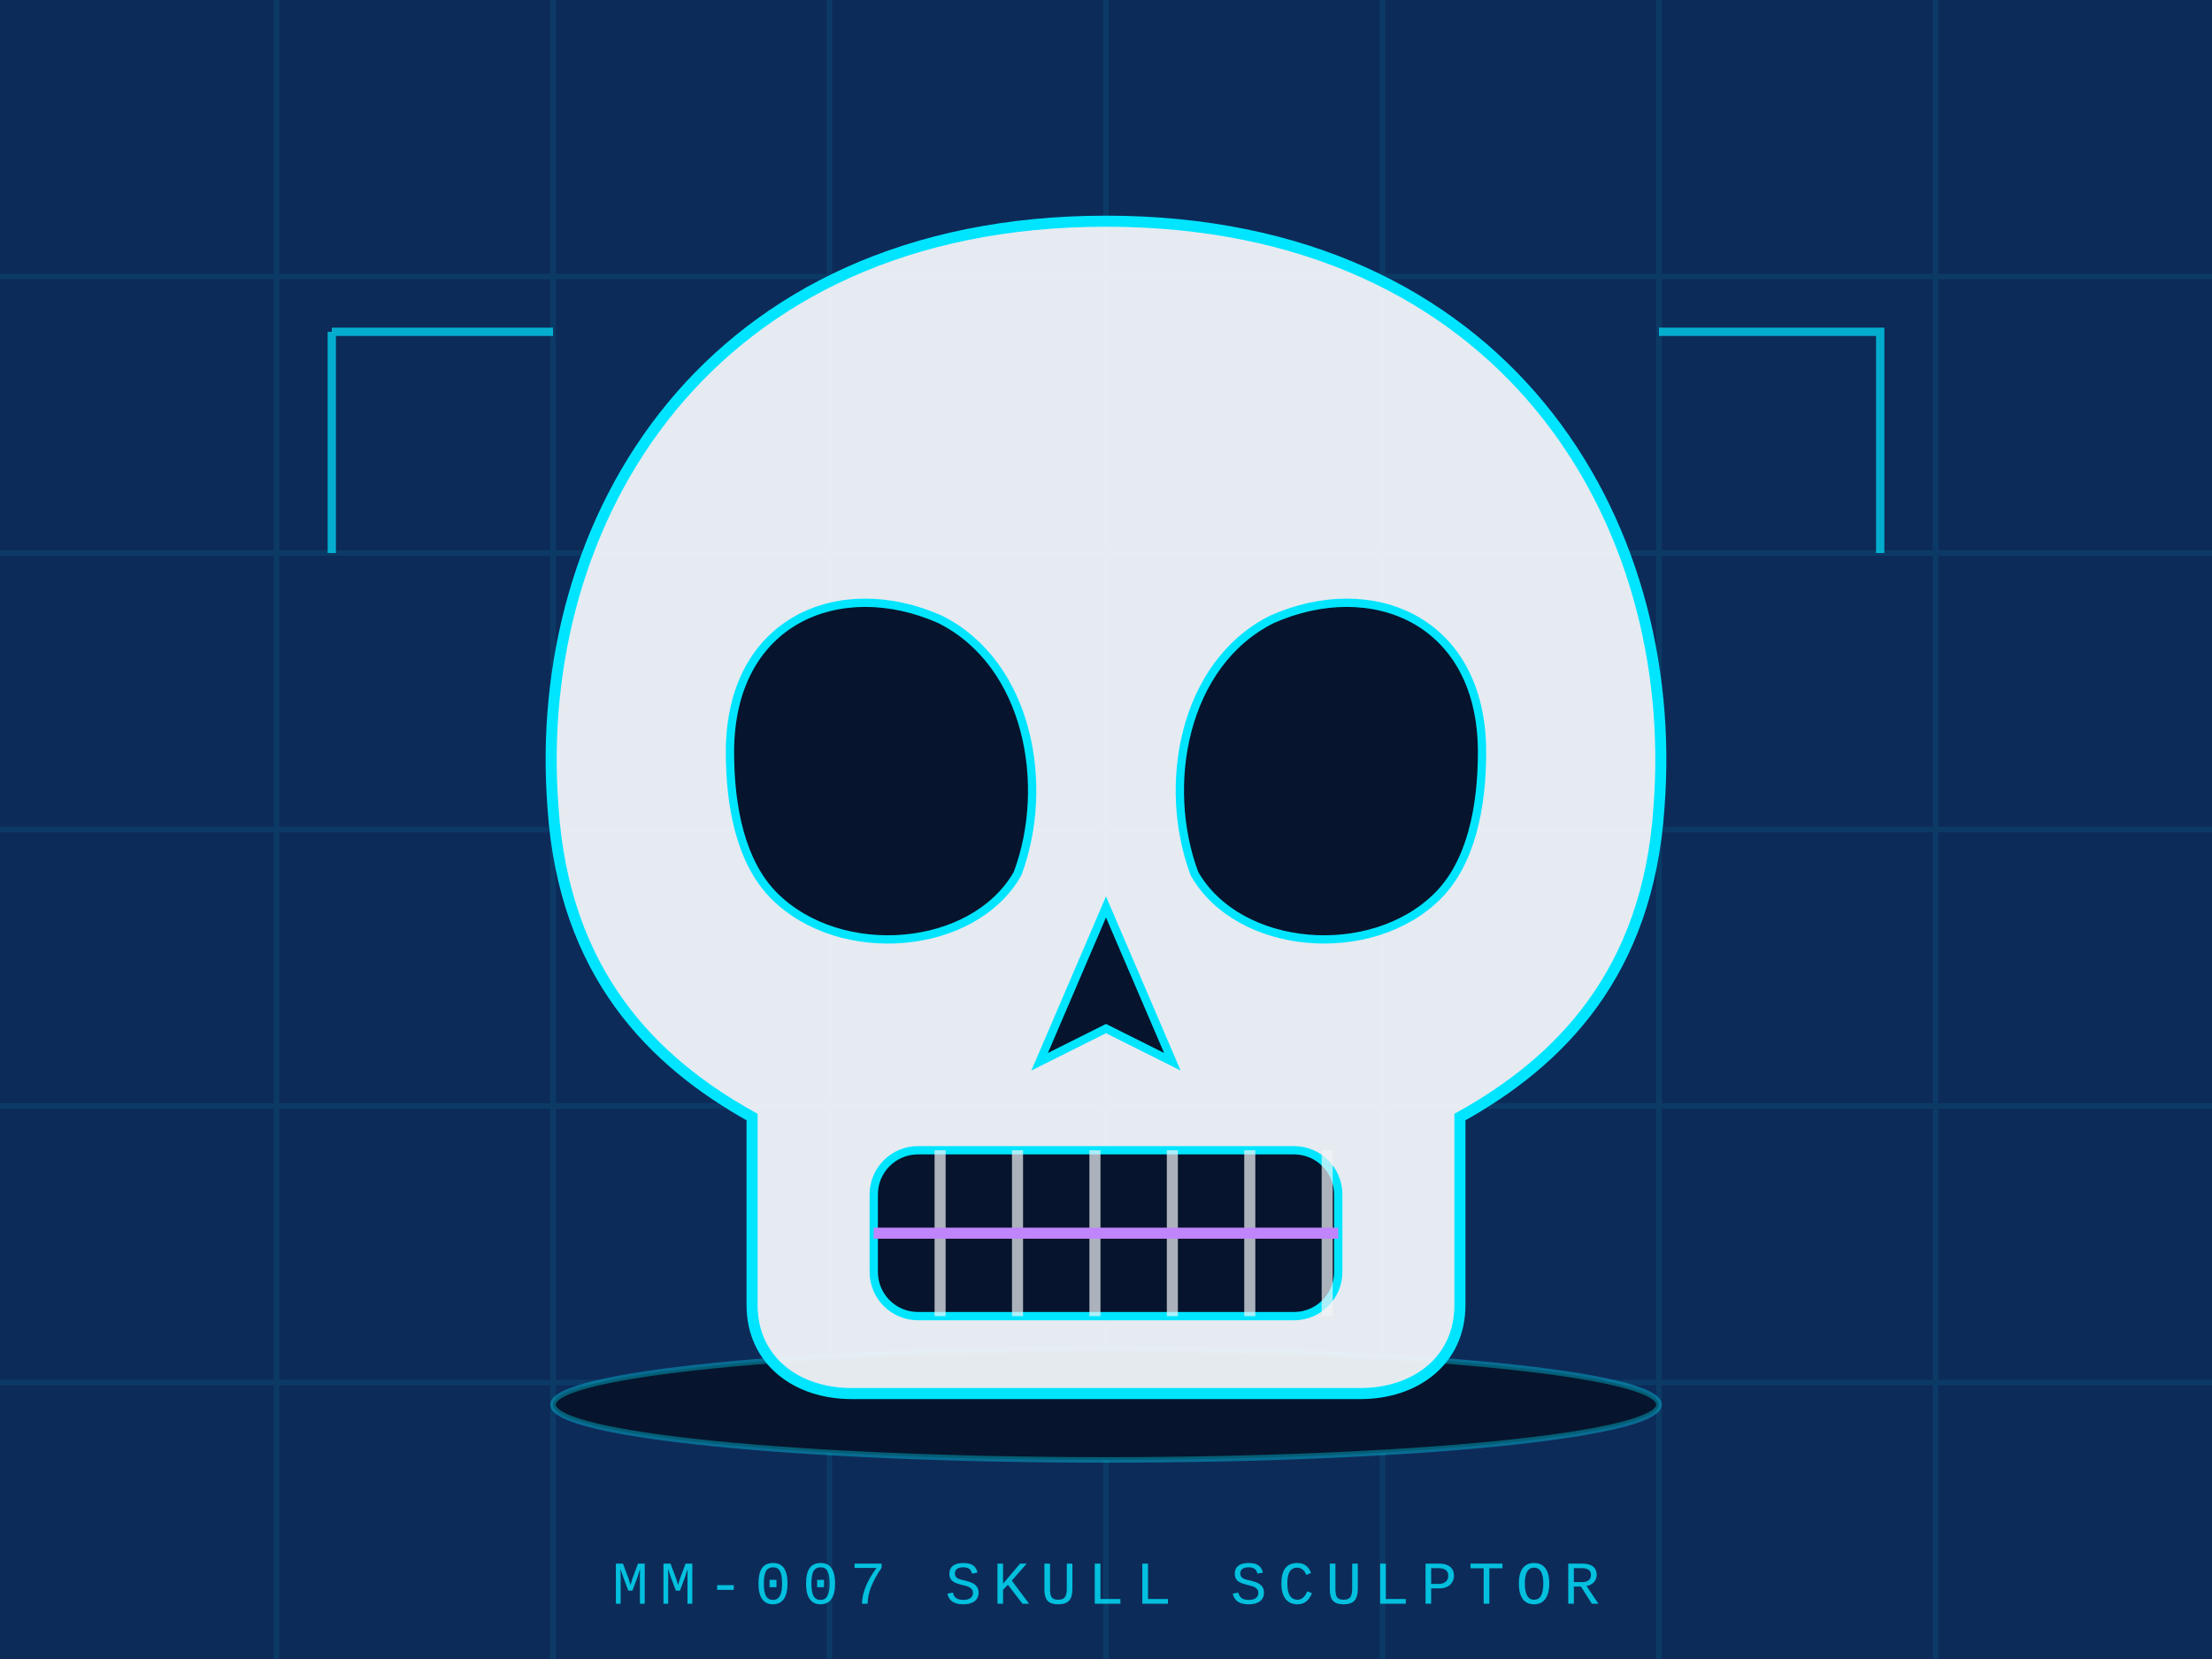
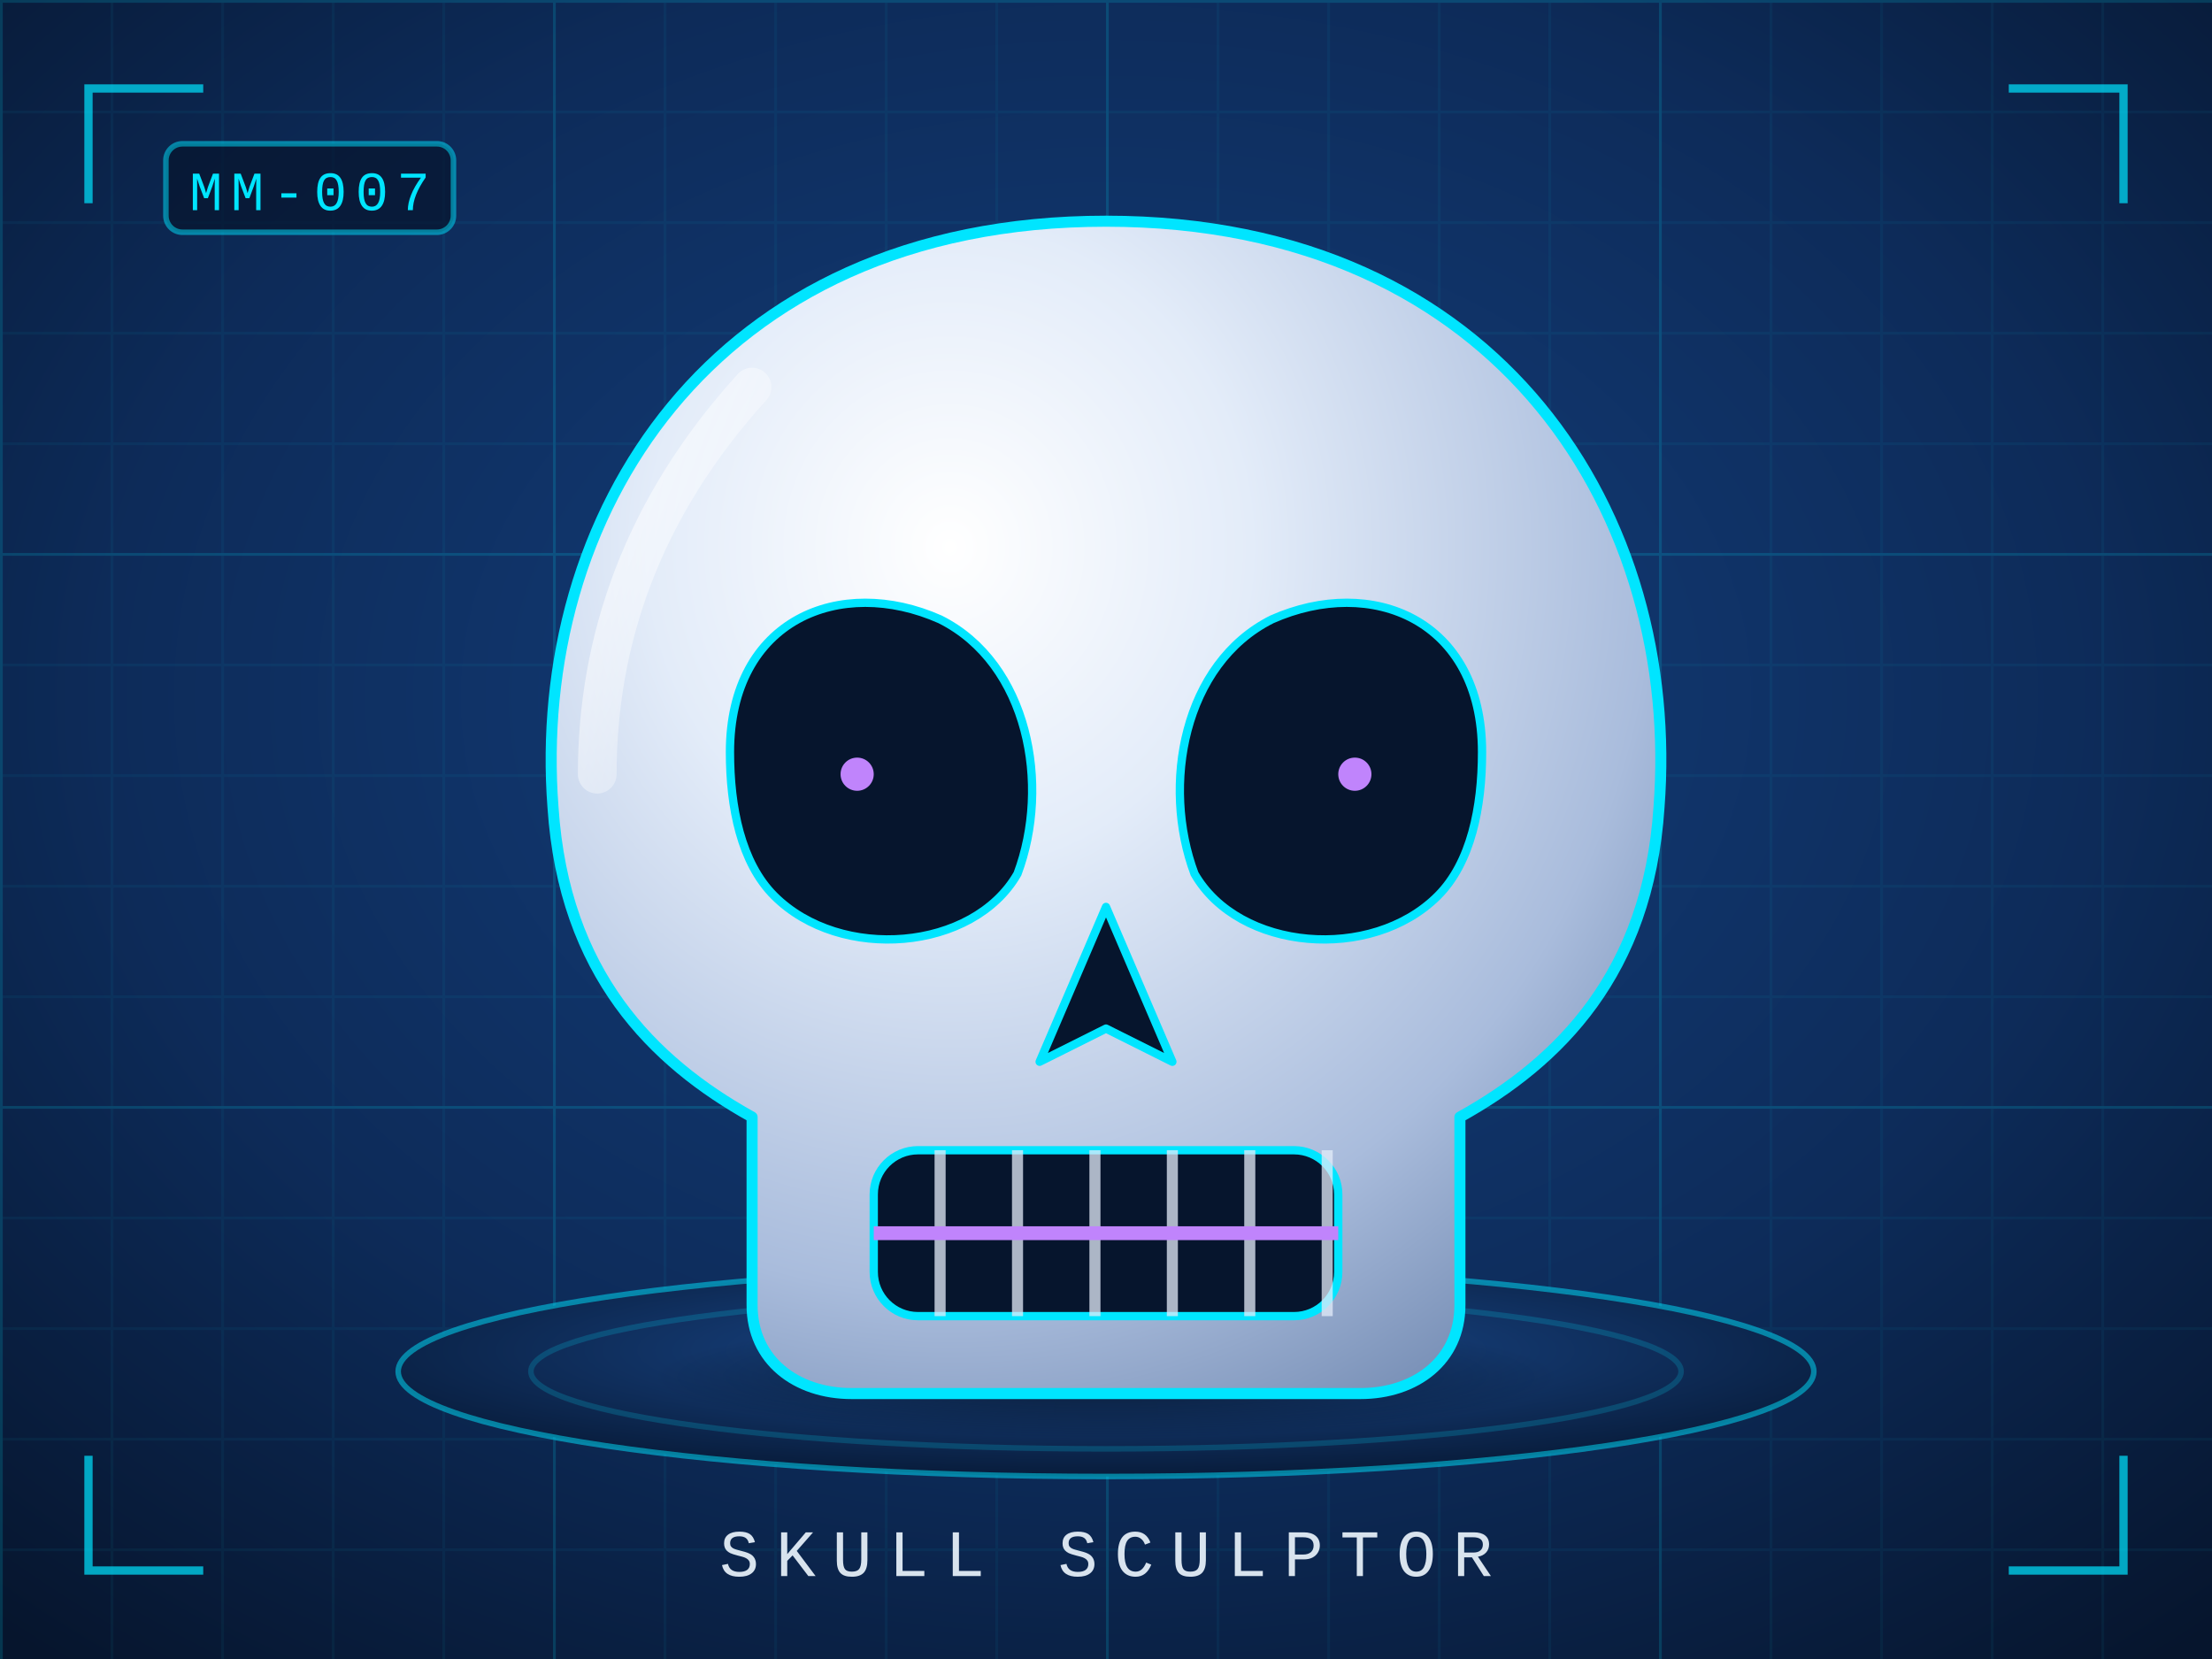
<svg xmlns="http://www.w3.org/2000/svg" viewBox="0 0 400 300">
-   <rect width="400" height="300" fill="#0d2b59" />
-   <path d="M0 50H400M0 100H400M0 150H400M0 200H400M0 250H400M50 0V300M100 0V300M150 0V300M200 0V300M250 0V300M300 0V300M350 0V300" stroke="#00e5ff" stroke-opacity="0.08" />
-   <ellipse cx="200" cy="254" rx="100" ry="10" fill="#06152d" stroke="#00e5ff" stroke-opacity="0.35" />
-   <path d="M200 40C128 40 96 94 100 146C102 176 118 192 136 202V236C136 246 144 252 154 252H246C256 252 264 246 264 236V202C282 192 298 176 300 146C304 94 272 40 200 40Z" fill="#f1f5f9" fill-opacity="0.95" stroke="#00e5ff" stroke-width="2" />
+   <defs>
+     <radialGradient id="bg" cx="0.5" cy="0.42" r="0.75">
+       <stop offset="0" stop-color="#14407f" />
+       <stop offset="0.6" stop-color="#0d2b59" />
+       <stop offset="1" stop-color="#06152d" />
+     </radialGradient>
+     <radialGradient id="plate" cx="0.5" cy="0.4" r="0.6">
+       <stop offset="0" stop-color="#1b4c92" />
+       <stop offset="1" stop-color="#081c3b" />
+     </radialGradient>
+     <radialGradient id="shadow" cx="0.5" cy="0.5" r="0.5">
+       <stop offset="0" stop-color="#000" stop-opacity="0.55" />
+       <stop offset="1" stop-color="#000" stop-opacity="0" />
+     </radialGradient>
+     <linearGradient id="gloss" x1="0" y1="0" x2="1" y2="1">
+       <stop offset="0" stop-color="#fff" stop-opacity="0.75" />
+       <stop offset="1" stop-color="#fff" stop-opacity="0" />
+     </linearGradient>
+     <radialGradient id="mat" cx="0.36" cy="0.28" r="0.9">
+       <stop offset="0" stop-color="#ffffff" />
+       <stop offset="0.3" stop-color="#e3ecf9" />
+       <stop offset="0.7" stop-color="#a9bcdc" />
+       <stop offset="1" stop-color="#667fa8" />
+     </radialGradient>
+     <radialGradient id="warm" cx="0.36" cy="0.28" r="0.9">
+       <stop offset="0" stop-color="#ffe9cc" />
+       <stop offset="0.3" stop-color="#fdba74" />
+       <stop offset="0.7" stop-color="#e08a33" />
+       <stop offset="1" stop-color="#9c5412" />
+     </radialGradient>
+     <radialGradient id="green" cx="0.36" cy="0.28" r="0.9">
+       <stop offset="0" stop-color="#e6ffef" />
+       <stop offset="0.3" stop-color="#bbf7d0" />
+       <stop offset="0.7" stop-color="#6fd39a" />
+       <stop offset="1" stop-color="#2f8a5c" />
+     </radialGradient>
+     <pattern id="gridMinor" width="20" height="20" patternUnits="userSpaceOnUse">
+       <path d="M20 0H0V20" fill="none" stroke="#00e5ff" stroke-opacity="0.05" />
+     </pattern>
+     <pattern id="gridMajor" width="100" height="100" patternUnits="userSpaceOnUse">
+       <path d="M100 0H0V100" fill="none" stroke="#00e5ff" stroke-opacity="0.12" />
+     </pattern>
+   </defs>
+   <rect width="400" height="300" fill="url(#bg)" />
+   <rect width="400" height="300" fill="url(#gridMinor)" />
+   <rect width="400" height="300" fill="url(#gridMajor)" />
+   <ellipse cx="200" cy="248" rx="128" ry="19" fill="url(#plate)" stroke="#00e5ff" stroke-opacity="0.5" />
+   <ellipse cx="200" cy="248" rx="104" ry="14" fill="none" stroke="#00e5ff" stroke-opacity="0.18" />
+   <ellipse cx="200" cy="249" rx="82" ry="11" fill="url(#shadow)" />
+   <path d="M200 40C128 40 96 94 100 146C102 176 118 192 136 202V236C136 246 144 252 154 252H246C256 252 264 246 264 236V202C282 192 298 176 300 146C304 94 272 40 200 40Z" fill="url(#mat)" stroke="#00e5ff" stroke-width="2" stroke-linejoin="round" />
+   <path d="M136 70C116 92 108 116 108 140" fill="none" stroke="url(#gloss)" stroke-width="7" stroke-linecap="round" />
  <path d="M132 136C132 112 152 104 170 112C186 120 190 142 184 158C176 172 152 174 140 162C134 156 132 146 132 136Z" fill="#06152d" stroke="#00e5ff" stroke-width="1.5" />
  <path d="M268 136C268 112 248 104 230 112C214 120 210 142 216 158C224 172 248 174 260 162C266 156 268 146 268 136Z" fill="#06152d" stroke="#00e5ff" stroke-width="1.5" />
-   <path d="M200 164L188 192L200 186L212 192Z" fill="#06152d" stroke="#00e5ff" stroke-width="1.5" />
+   <path d="M200 164L188 192L200 186L212 192Z" fill="#06152d" stroke="#00e5ff" stroke-width="1.5" stroke-linejoin="round" />
  <rect x="158" y="208" width="84" height="30" rx="8" fill="#06152d" stroke="#00e5ff" stroke-width="1.5" />
-   <path d="M170 208V238M184 208V238M198 208V238M212 208V238M226 208V238M240 208V238" stroke="#f1f5f9" stroke-width="2" stroke-opacity="0.7" />
-   <path d="M158 223H242" stroke="#c084fc" stroke-width="2" />
-   <g fill="none" stroke="#00e5ff" stroke-width="1.5" stroke-opacity="0.7">
-     <path d="M300 60H340V100" />
-     <path d="M60 60H100M60 60V100" />
+   <path d="M170 208V238M184 208V238M198 208V238M212 208V238M226 208V238M240 208V238" stroke="#e3ecf9" stroke-width="2" stroke-opacity="0.75" />
+   <path d="M158 223H242" stroke="#c084fc" stroke-width="2.5" />
+   <circle cx="155" cy="140" r="3" fill="#c084fc" />
+   <circle cx="245" cy="140" r="3" fill="#c084fc" />
+   <g fill="none" stroke="#00e5ff" stroke-width="1.5" stroke-opacity="0.7" stroke-linecap="square">
+     <path d="M16 36V16H36M364 16H384V36M16 264V284H36M384 264V284H364" />
  </g>
-   <text x="200" y="290" text-anchor="middle" font-family="Courier New, monospace" font-size="11" fill="#00e5ff" fill-opacity="0.8" letter-spacing="2">MM-007 SKULL SCULPTOR</text>
+   <rect x="30" y="26" width="52" height="16" rx="3" fill="#06152d" fill-opacity="0.7" stroke="#00e5ff" stroke-opacity="0.5" />
+   <text x="56" y="38" text-anchor="middle" font-family="Courier New, monospace" font-size="10" fill="#00e5ff" letter-spacing="1.5">MM-007</text>
+   <text x="200" y="285" text-anchor="middle" font-family="Courier New, monospace" font-size="12" fill="#eef7ff" fill-opacity="0.9" letter-spacing="3">SKULL SCULPTOR</text>
</svg>
